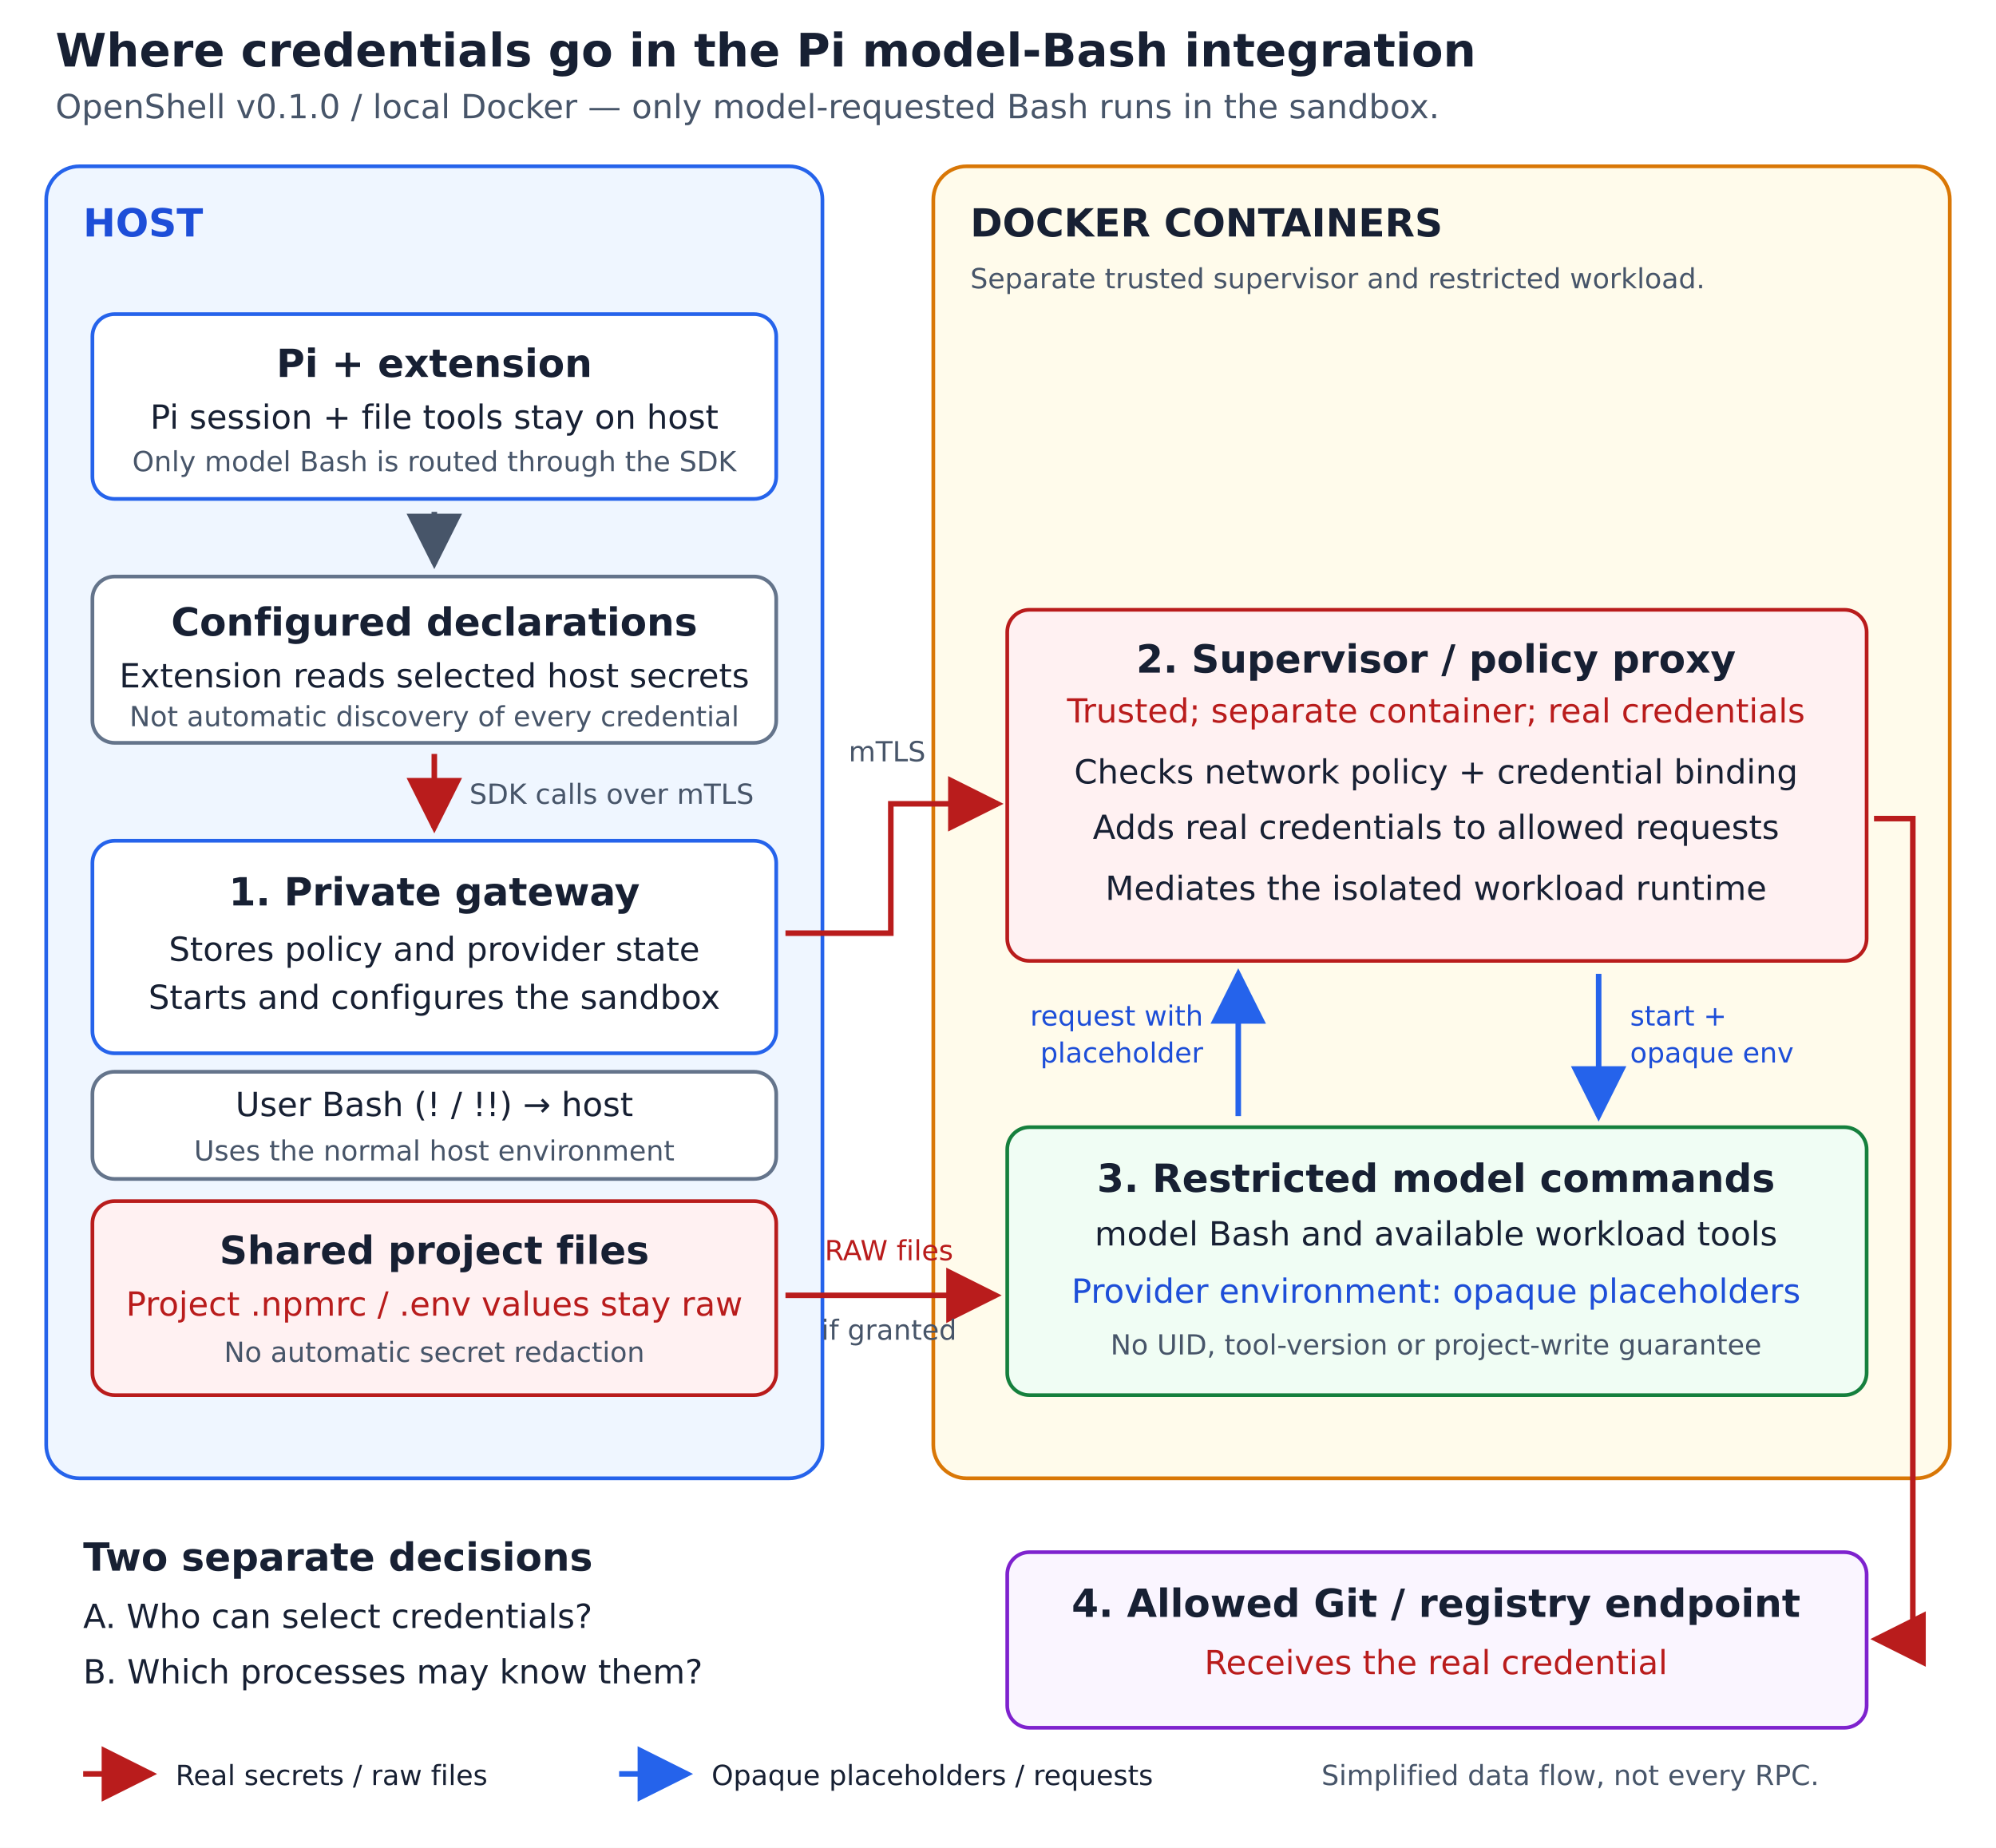
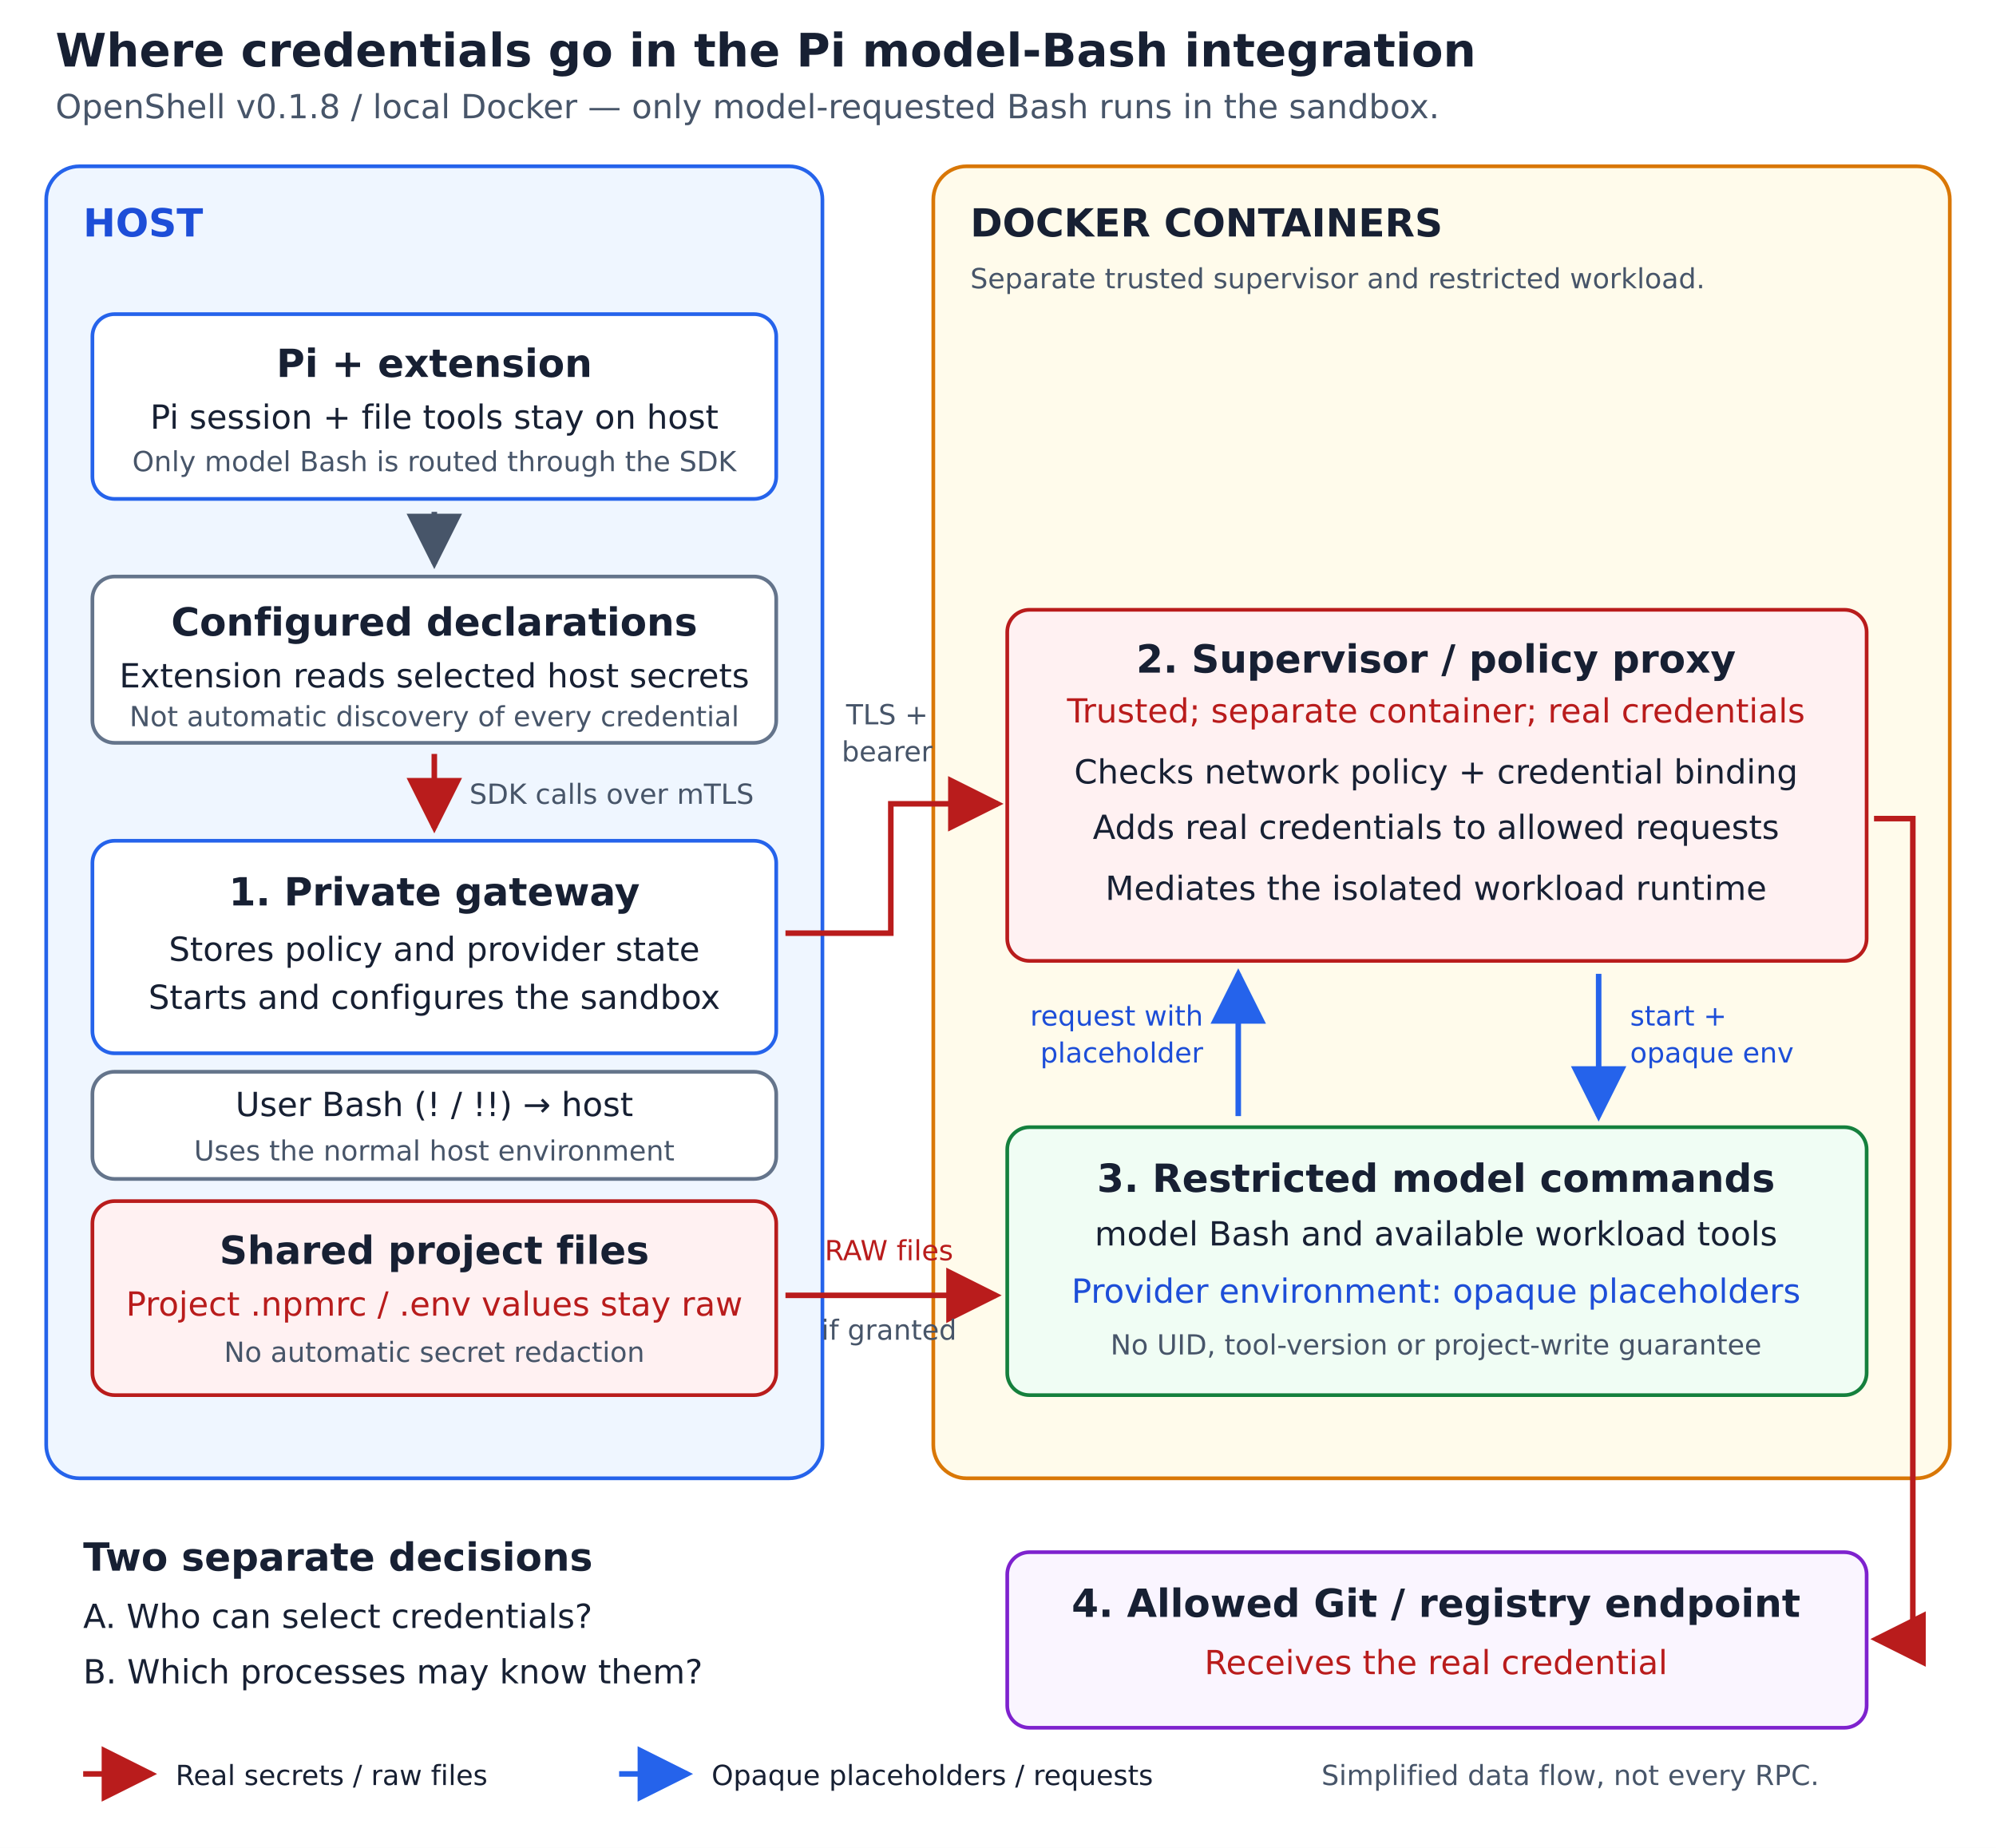
<svg xmlns="http://www.w3.org/2000/svg" width="1080" height="1000" viewBox="0 0 1080 1000" role="img" aria-labelledby="title desc">
  <defs>
    <marker id="gray" markerWidth="10" markerHeight="10" refX="9" refY="5" orient="auto-start-reverse">
      <path d="M0 0 L10 5 L0 10 Z" fill="#475569" />
    </marker>
    <marker id="red" markerWidth="10" markerHeight="10" refX="9" refY="5" orient="auto-start-reverse">
      <path d="M0 0 L10 5 L0 10 Z" fill="#b91c1c" />
    </marker>
    <marker id="blue" markerWidth="10" markerHeight="10" refX="9" refY="5" orient="auto-start-reverse">
      <path d="M0 0 L10 5 L0 10 Z" fill="#2563eb" />
    </marker>
    <style>text{font-family:DejaVu Sans,sans-serif;fill:rgb(23 32 51)}.heading{font-size:25px;font-weight:700}.title{font-size:21px;font-weight:700}.body{font-size:18px}.small{font-size:15px}.secret{fill:rgb(185 28 28)}.opaque{fill:rgb(29 78 216)}.muted{fill:rgb(71 85 105)}.box{stroke-width:2}.arrow{fill:none;stroke-width:3}</style>
  </defs>
  <rect width="1080" height="1000" fill="#ffffff" />
  <text id="diagram-title" x="30" y="36" class="heading">Where credentials go in the Pi model-Bash integration</text>
-   <text x="30" y="64" class="body muted">OpenShell v0.1.0 / local Docker — only model-requested Bash runs in the sandbox.</text>
+   <text x="30" y="64" class="body muted">OpenShell v0.1.8 / local Docker — only model-requested Bash runs in the sandbox.</text>
  <rect x="25" y="90" width="420" height="710" rx="18" fill="#eff6ff" stroke="#2563eb" class="box" />
  <text x="45" y="128" class="title opaque">HOST</text>
  <rect x="505" y="90" width="550" height="710" rx="18" fill="#fffbeb" stroke="#d97706" class="box" />
  <text x="525" y="128" class="title" fill="#92400e">DOCKER CONTAINERS</text>
  <text x="525" y="156" class="small muted">Separate trusted supervisor and restricted workload.</text>
  <rect x="50" y="170" width="370" height="100" rx="12" fill="#ffffff" stroke="#2563eb" class="box" />
  <text x="235" y="204" text-anchor="middle" class="title">Pi + extension</text>
  <text x="235" y="232" text-anchor="middle" class="body">Pi session + file tools stay on host</text>
  <text x="235" y="255" text-anchor="middle" class="small muted">Only model Bash is routed through the SDK</text>
  <path d="M235 277 V305" stroke="#475569" class="arrow" marker-end="url(#gray)" />
  <rect x="50" y="312" width="370" height="90" rx="12" fill="#ffffff" stroke="#64748b" class="box" />
  <text x="235" y="344" text-anchor="middle" class="title">Configured declarations</text>
  <text x="235" y="372" text-anchor="middle" class="body">Extension reads selected host secrets</text>
  <text x="235" y="393" text-anchor="middle" class="small muted">Not automatic discovery of every credential</text>
  <path d="M235 408 V448" stroke="#b91c1c" class="arrow" marker-end="url(#red)" />
  <text x="254" y="435" class="small muted">SDK calls over mTLS</text>
  <rect x="50" y="455" width="370" height="115" rx="12" fill="#ffffff" stroke="#2563eb" class="box" />
  <text x="235" y="490" text-anchor="middle" class="title">1. Private gateway</text>
  <text x="235" y="520" text-anchor="middle" class="body">Stores policy and provider state</text>
  <text x="235" y="546" text-anchor="middle" class="body">Starts and configures the sandbox</text>
  <rect x="50" y="580" width="370" height="58" rx="12" fill="#ffffff" stroke="#64748b" class="box" />
  <text x="235" y="604" text-anchor="middle" class="body">User Bash (! / !!) → host</text>
  <text x="235" y="628" text-anchor="middle" class="small muted">Uses the normal host environment</text>
  <path d="M425 505 H482 V435 H540" stroke="#b91c1c" class="arrow" marker-end="url(#red)" />
-   <text x="480" y="412" text-anchor="middle" class="small muted">mTLS</text>
+   <text x="480" y="392" text-anchor="middle" class="small muted">TLS +</text>
+   <text x="480" y="412" text-anchor="middle" class="small muted">bearer</text>
  <rect x="545" y="330" width="465" height="190" rx="12" fill="#fff1f2" stroke="#b91c1c" class="box" />
  <text x="777" y="364" text-anchor="middle" class="title">2. Supervisor / policy proxy</text>
  <text x="777" y="391" text-anchor="middle" class="body secret">Trusted; separate container; real credentials</text>
  <text x="777" y="424" text-anchor="middle" class="body">Checks network policy + credential binding</text>
  <text x="777" y="454" text-anchor="middle" class="body">Adds real credentials to allowed requests</text>
  <text x="777" y="487" text-anchor="middle" class="body">Mediates the isolated workload runtime</text>
  <path d="M670 604 V527" stroke="#2563eb" class="arrow" marker-end="url(#blue)" />
  <text x="651" y="555" text-anchor="end" class="small opaque">request with</text>
  <text x="651" y="575" text-anchor="end" class="small opaque">placeholder</text>
  <path d="M865 527 V604" stroke="#2563eb" class="arrow" marker-end="url(#blue)" />
  <text x="882" y="555" class="small opaque">start +</text>
  <text x="882" y="575" class="small opaque">opaque env</text>
  <rect x="545" y="610" width="465" height="145" rx="12" fill="#f0fdf4" stroke="#15803d" class="box" />
  <text x="777" y="645" text-anchor="middle" class="title">3. Restricted model commands</text>
  <text x="777" y="674" text-anchor="middle" class="body">model Bash and available workload tools</text>
  <text x="777" y="705" text-anchor="middle" class="body opaque">Provider environment: opaque placeholders</text>
  <text x="777" y="733" text-anchor="middle" class="small muted">No UID, tool-version or project-write guarantee</text>
  <rect x="50" y="650" width="370" height="105" rx="12" fill="#fff1f2" stroke="#b91c1c" class="box" />
  <text x="235" y="684" text-anchor="middle" class="title">Shared project files</text>
  <text x="235" y="712" text-anchor="middle" class="body secret">Project .npmrc / .env values stay raw</text>
  <text x="235" y="737" text-anchor="middle" class="small muted">No automatic secret redaction</text>
  <path d="M425 701 H539" stroke="#b91c1c" class="arrow" marker-end="url(#red)" />
  <text x="481" y="682" text-anchor="middle" class="small secret">RAW files</text>
  <text x="481" y="725" text-anchor="middle" class="small muted">if granted</text>
  <path d="M1014 443 H1035 V887 H1015" stroke="#b91c1c" class="arrow" marker-end="url(#red)" />
  <rect x="545" y="840" width="465" height="95" rx="12" fill="#faf5ff" stroke="#7e22ce" class="box" />
  <text x="777" y="875" text-anchor="middle" class="title">4. Allowed Git / registry endpoint</text>
  <text x="777" y="906" text-anchor="middle" class="body secret">Receives the real credential</text>
  <text x="45" y="850" class="title">Two separate decisions</text>
  <text x="45" y="881" class="body">A. Who can select credentials?</text>
  <text x="45" y="911" class="body">B. Which processes may know them?</text>
  <path d="M45 960 H82" stroke="#b91c1c" class="arrow" marker-end="url(#red)" />
  <text x="95" y="966" class="small">Real secrets / raw files</text>
  <path d="M335 960 H372" stroke="#2563eb" class="arrow" marker-end="url(#blue)" />
  <text x="385" y="966" class="small">Opaque placeholders / requests</text>
  <text x="715" y="966" class="small muted">Simplified data flow, not every RPC.</text>
</svg>
